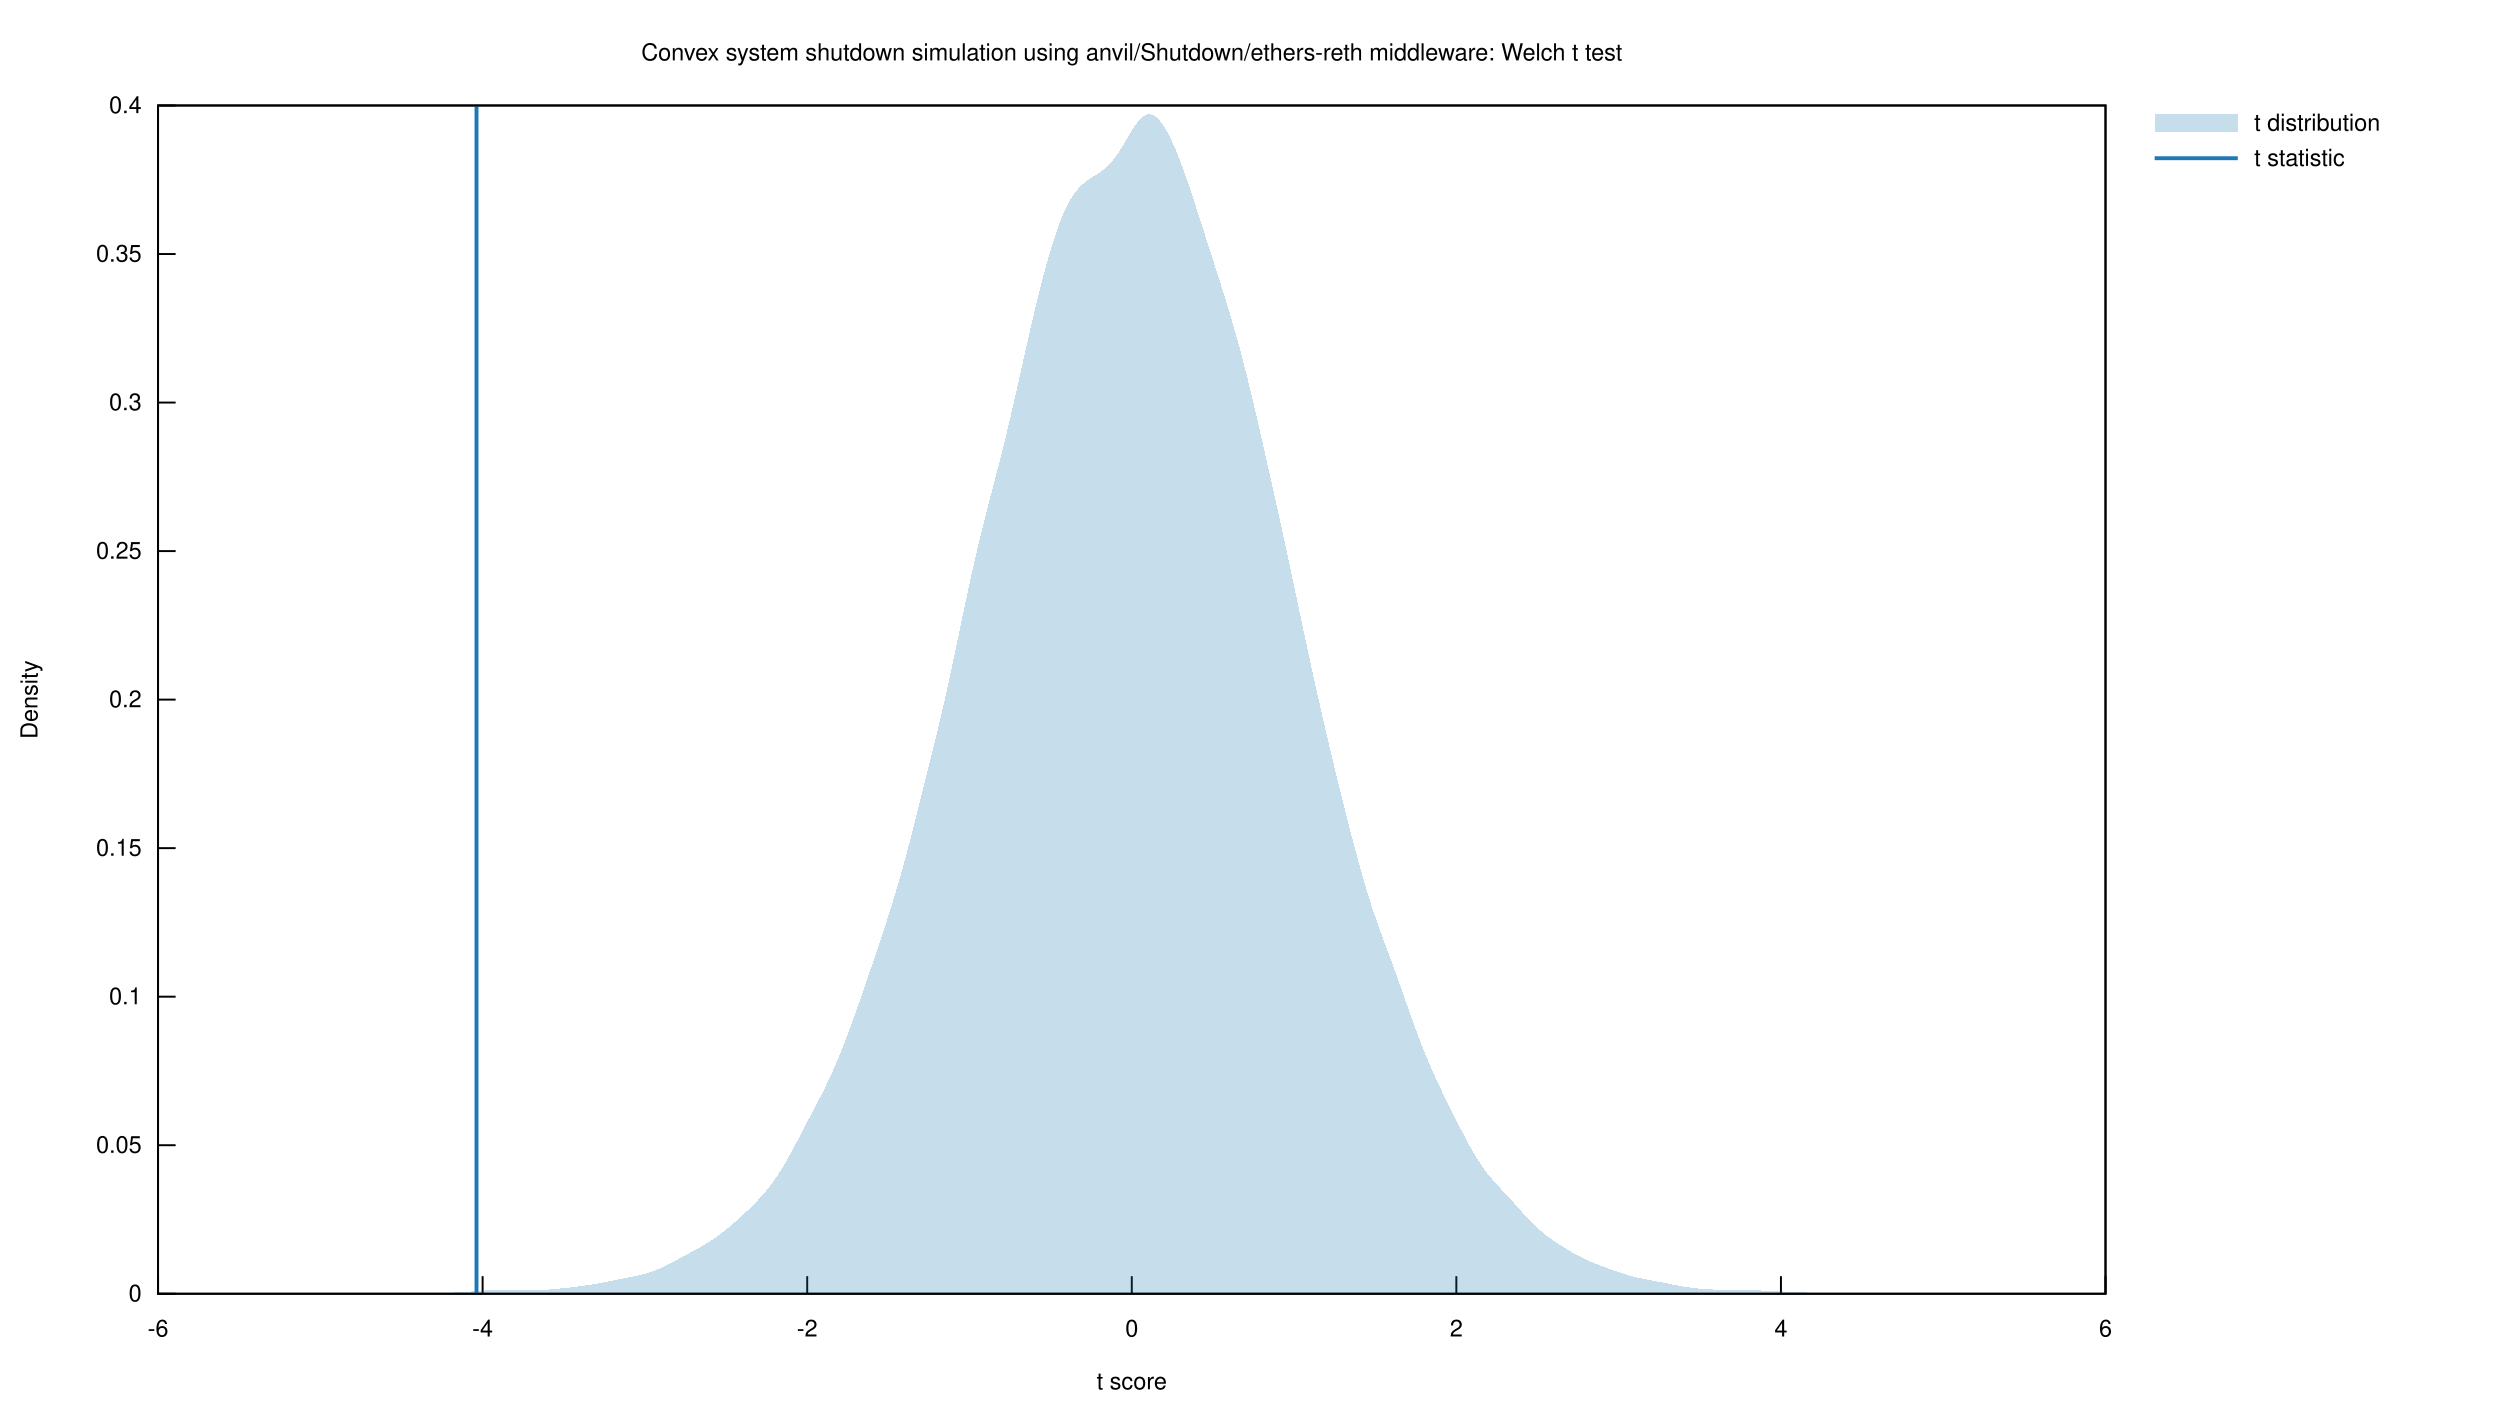
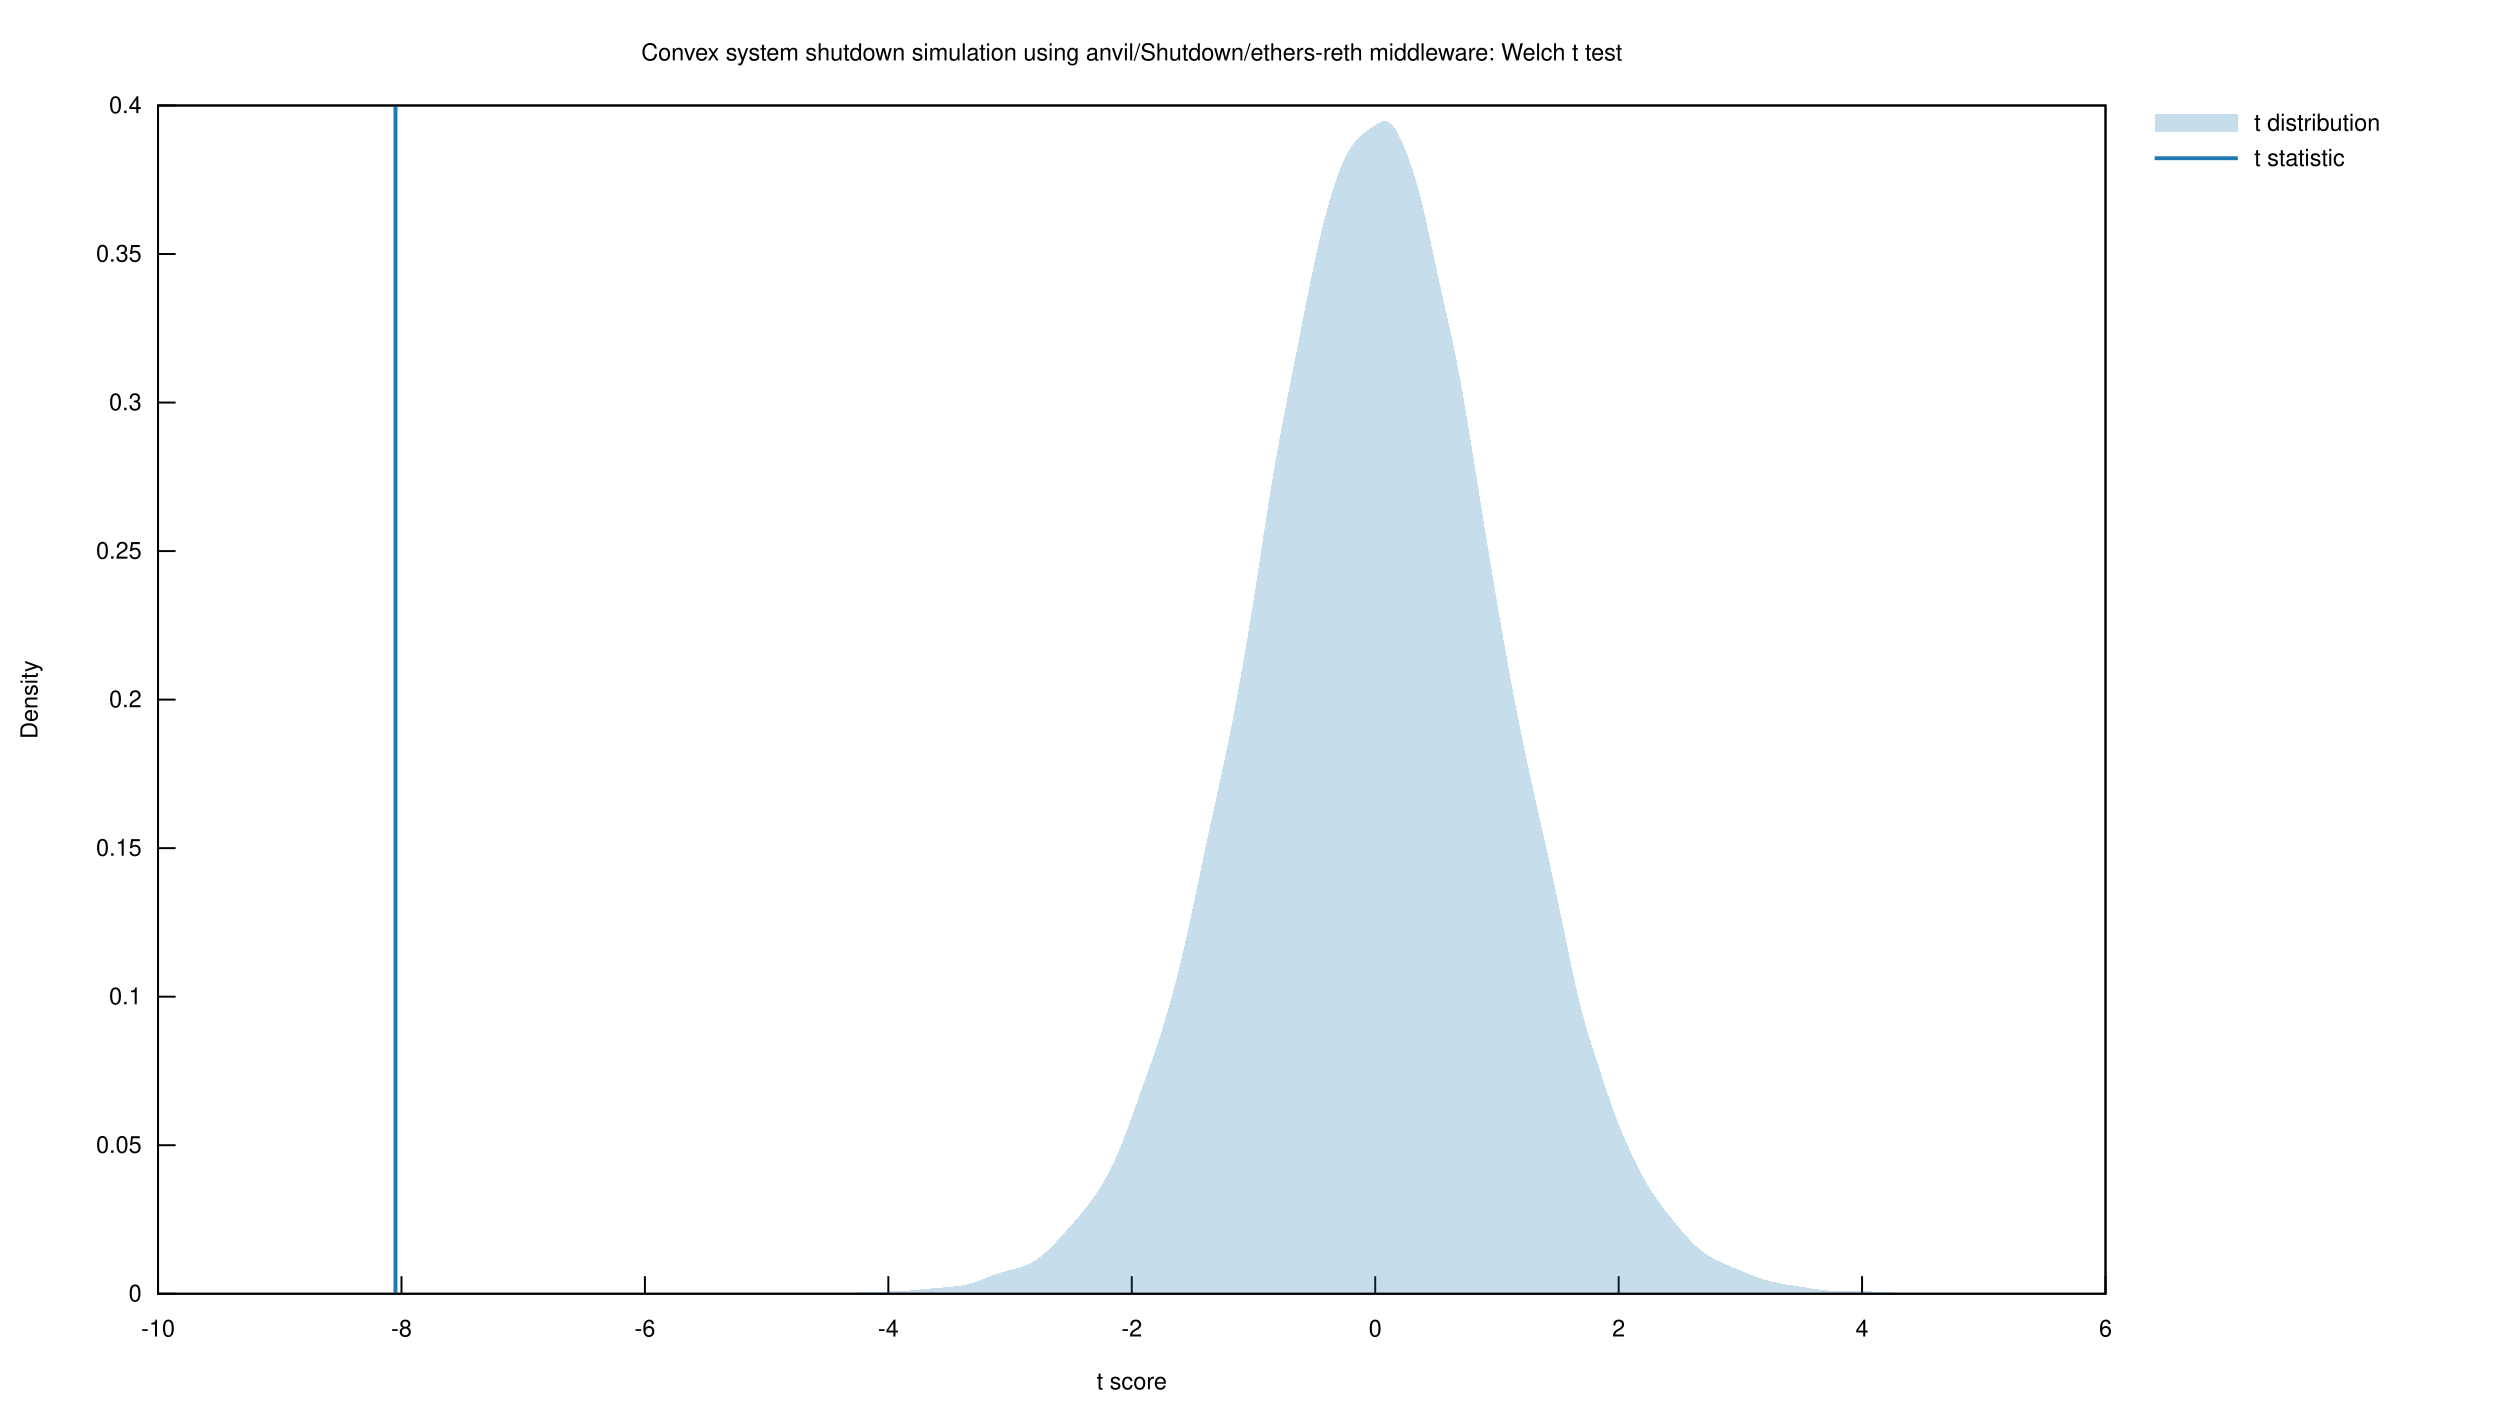
<svg xmlns="http://www.w3.org/2000/svg" xmlns:xlink="http://www.w3.org/1999/xlink" viewBox="0 0 1280 720">
  <g id="gnuplot_canvas">
    <rect x="0" y="0" width="1280" height="720" fill="none" />
    <defs>
      <circle id="gpDot" r="0.5" stroke-width="0.5" stroke="currentColor" />
      <path id="gpPt0" stroke-width="0.222" stroke="currentColor" d="M-1,0 h2 M0,-1 v2" />
      <path id="gpPt1" stroke-width="0.222" stroke="currentColor" d="M-1,-1 L1,1 M1,-1 L-1,1" />
      <path id="gpPt2" stroke-width="0.222" stroke="currentColor" d="M-1,0 L1,0 M0,-1 L0,1 M-1,-1 L1,1 M-1,1 L1,-1" />
      <rect id="gpPt3" stroke-width="0.222" stroke="currentColor" x="-1" y="-1" width="2" height="2" />
      <rect id="gpPt4" stroke-width="0.222" stroke="currentColor" fill="currentColor" x="-1" y="-1" width="2" height="2" />
      <circle id="gpPt5" stroke-width="0.222" stroke="currentColor" cx="0" cy="0" r="1" />
      <use xlink:href="#gpPt5" id="gpPt6" fill="currentColor" stroke="none" />
      <path id="gpPt7" stroke-width="0.222" stroke="currentColor" d="M0,-1.33 L-1.33,0.67 L1.33,0.67 z" />
      <use xlink:href="#gpPt7" id="gpPt8" fill="currentColor" stroke="none" />
      <use xlink:href="#gpPt7" id="gpPt9" stroke="currentColor" transform="rotate(180)" />
      <use xlink:href="#gpPt9" id="gpPt10" fill="currentColor" stroke="none" />
      <use xlink:href="#gpPt3" id="gpPt11" stroke="currentColor" transform="rotate(45)" />
      <use xlink:href="#gpPt11" id="gpPt12" fill="currentColor" stroke="none" />
      <path id="gpPt13" stroke-width="0.222" stroke="currentColor" d="M0,1.330 L1.265,0.411 L0.782,-1.067 L-0.782,-1.076 L-1.265,0.411 z" />
      <use xlink:href="#gpPt13" id="gpPt14" fill="currentColor" stroke="none" />
      <filter id="textbox" filterUnits="objectBoundingBox" x="0" y="0" height="1" width="1">
        <feFlood flood-color="white" flood-opacity="1" result="bgnd" />
        <feComposite in="SourceGraphic" in2="bgnd" operator="atop" />
      </filter>
      <filter id="greybox" filterUnits="objectBoundingBox" x="0" y="0" height="1" width="1">
        <feFlood flood-color="lightgrey" flood-opacity="1" result="grey" />
        <feComposite in="SourceGraphic" in2="grey" operator="atop" />
      </filter>
    </defs>
    <g fill="none" color="white" stroke="currentColor" stroke-width="1.00" stroke-linecap="butt" stroke-linejoin="miter">
</g>
    <g fill="none" color="black" stroke="currentColor" stroke-width="1.00" stroke-linecap="butt" stroke-linejoin="miter">
      <path stroke="black" d="M80.92,662.40 L89.92,662.40  " />
      <g transform="translate(72.53,666.30)" stroke="none" fill="black" font-family="Helvetica" font-size="12.00" text-anchor="end">
        <text>
          <tspan font-family="Helvetica"> 0</tspan>
        </text>
      </g>
    </g>
    <g fill="none" color="black" stroke="currentColor" stroke-width="1.00" stroke-linecap="butt" stroke-linejoin="miter">
      <path stroke="black" d="M80.92,586.35 L89.92,586.35  " />
      <g transform="translate(72.53,590.25)" stroke="none" fill="black" font-family="Helvetica" font-size="12.00" text-anchor="end">
        <text>
          <tspan font-family="Helvetica"> 0.05</tspan>
        </text>
      </g>
    </g>
    <g fill="none" color="black" stroke="currentColor" stroke-width="1.00" stroke-linecap="butt" stroke-linejoin="miter">
      <path stroke="black" d="M80.92,510.30 L89.92,510.30  " />
      <g transform="translate(72.53,514.20)" stroke="none" fill="black" font-family="Helvetica" font-size="12.00" text-anchor="end">
        <text>
          <tspan font-family="Helvetica"> 0.1</tspan>
        </text>
      </g>
    </g>
    <g fill="none" color="black" stroke="currentColor" stroke-width="1.00" stroke-linecap="butt" stroke-linejoin="miter">
      <path stroke="black" d="M80.92,434.25 L89.92,434.25  " />
      <g transform="translate(72.53,438.15)" stroke="none" fill="black" font-family="Helvetica" font-size="12.00" text-anchor="end">
        <text>
          <tspan font-family="Helvetica"> 0.15</tspan>
        </text>
      </g>
    </g>
    <g fill="none" color="black" stroke="currentColor" stroke-width="1.00" stroke-linecap="butt" stroke-linejoin="miter">
      <path stroke="black" d="M80.92,358.20 L89.92,358.20  " />
      <g transform="translate(72.53,362.10)" stroke="none" fill="black" font-family="Helvetica" font-size="12.00" text-anchor="end">
        <text>
          <tspan font-family="Helvetica"> 0.2</tspan>
        </text>
      </g>
    </g>
    <g fill="none" color="black" stroke="currentColor" stroke-width="1.00" stroke-linecap="butt" stroke-linejoin="miter">
      <path stroke="black" d="M80.92,282.16 L89.92,282.16  " />
      <g transform="translate(72.53,286.06)" stroke="none" fill="black" font-family="Helvetica" font-size="12.00" text-anchor="end">
        <text>
          <tspan font-family="Helvetica"> 0.25</tspan>
        </text>
      </g>
    </g>
    <g fill="none" color="black" stroke="currentColor" stroke-width="1.00" stroke-linecap="butt" stroke-linejoin="miter">
      <path stroke="black" d="M80.92,206.11 L89.92,206.11  " />
      <g transform="translate(72.53,210.01)" stroke="none" fill="black" font-family="Helvetica" font-size="12.00" text-anchor="end">
        <text>
          <tspan font-family="Helvetica"> 0.3</tspan>
        </text>
      </g>
    </g>
    <g fill="none" color="black" stroke="currentColor" stroke-width="1.00" stroke-linecap="butt" stroke-linejoin="miter">
      <path stroke="black" d="M80.92,130.06 L89.92,130.06  " />
      <g transform="translate(72.53,133.96)" stroke="none" fill="black" font-family="Helvetica" font-size="12.00" text-anchor="end">
        <text>
          <tspan font-family="Helvetica"> 0.35</tspan>
        </text>
      </g>
    </g>
    <g fill="none" color="black" stroke="currentColor" stroke-width="1.00" stroke-linecap="butt" stroke-linejoin="miter">
      <path stroke="black" d="M80.92,54.01 L89.92,54.01  " />
      <g transform="translate(72.53,57.91)" stroke="none" fill="black" font-family="Helvetica" font-size="12.00" text-anchor="end">
        <text>
          <tspan font-family="Helvetica"> 0.4</tspan>
        </text>
      </g>
    </g>
    <g fill="none" color="black" stroke="currentColor" stroke-width="1.00" stroke-linecap="butt" stroke-linejoin="miter">
      <path stroke="black" d="M80.92,662.40 L80.92,653.40  " />
      <g transform="translate(80.92,684.30)" stroke="none" fill="black" font-family="Helvetica" font-size="12.00" text-anchor="middle">
        <text>
+           <tspan font-family="Helvetica">-10</tspan>
+         </text>
+       </g>
+     </g>
+     <g fill="none" color="black" stroke="currentColor" stroke-width="1.00" stroke-linecap="butt" stroke-linejoin="miter">
+       <path stroke="black" d="M205.56,662.40 L205.56,653.40  " />
+       <g transform="translate(205.56,684.30)" stroke="none" fill="black" font-family="Helvetica" font-size="12.00" text-anchor="middle">
+         <text>
+           <tspan font-family="Helvetica">-8</tspan>
+         </text>
+       </g>
+     </g>
+     <g fill="none" color="black" stroke="currentColor" stroke-width="1.00" stroke-linecap="butt" stroke-linejoin="miter">
+       <path stroke="black" d="M330.20,662.40 L330.20,653.40  " />
+       <g transform="translate(330.20,684.30)" stroke="none" fill="black" font-family="Helvetica" font-size="12.00" text-anchor="middle">
+         <text>
          <tspan font-family="Helvetica">-6</tspan>
        </text>
      </g>
    </g>
    <g fill="none" color="black" stroke="currentColor" stroke-width="1.00" stroke-linecap="butt" stroke-linejoin="miter">
-       <path stroke="black" d="M247.10,662.40 L247.10,653.40  " />
-       <g transform="translate(247.10,684.30)" stroke="none" fill="black" font-family="Helvetica" font-size="12.00" text-anchor="middle">
+       <path stroke="black" d="M454.83,662.40 L454.83,653.40  " />
+       <g transform="translate(454.83,684.30)" stroke="none" fill="black" font-family="Helvetica" font-size="12.00" text-anchor="middle">
        <text>
          <tspan font-family="Helvetica">-4</tspan>
-         </text>
-       </g>
-     </g>
-     <g fill="none" color="black" stroke="currentColor" stroke-width="1.00" stroke-linecap="butt" stroke-linejoin="miter">
-       <path stroke="black" d="M413.29,662.40 L413.29,653.40  " />
-       <g transform="translate(413.29,684.30)" stroke="none" fill="black" font-family="Helvetica" font-size="12.00" text-anchor="middle">
-         <text>
-           <tspan font-family="Helvetica">-2</tspan>
        </text>
      </g>
    </g>
    <g fill="none" color="black" stroke="currentColor" stroke-width="1.00" stroke-linecap="butt" stroke-linejoin="miter">
      <path stroke="black" d="M579.47,662.40 L579.47,653.40  " />
      <g transform="translate(579.47,684.30)" stroke="none" fill="black" font-family="Helvetica" font-size="12.00" text-anchor="middle">
        <text>
+           <tspan font-family="Helvetica">-2</tspan>
+         </text>
+       </g>
+     </g>
+     <g fill="none" color="black" stroke="currentColor" stroke-width="1.00" stroke-linecap="butt" stroke-linejoin="miter">
+       <path stroke="black" d="M704.11,662.40 L704.11,653.40  " />
+       <g transform="translate(704.11,684.30)" stroke="none" fill="black" font-family="Helvetica" font-size="12.00" text-anchor="middle">
+         <text>
          <tspan font-family="Helvetica"> 0</tspan>
        </text>
      </g>
    </g>
    <g fill="none" color="black" stroke="currentColor" stroke-width="1.00" stroke-linecap="butt" stroke-linejoin="miter">
-       <path stroke="black" d="M745.65,662.40 L745.65,653.40  " />
-       <g transform="translate(745.65,684.30)" stroke="none" fill="black" font-family="Helvetica" font-size="12.00" text-anchor="middle">
+       <path stroke="black" d="M828.75,662.40 L828.75,653.40  " />
+       <g transform="translate(828.75,684.30)" stroke="none" fill="black" font-family="Helvetica" font-size="12.00" text-anchor="middle">
        <text>
          <tspan font-family="Helvetica"> 2</tspan>
        </text>
      </g>
    </g>
    <g fill="none" color="black" stroke="currentColor" stroke-width="1.00" stroke-linecap="butt" stroke-linejoin="miter">
-       <path stroke="black" d="M911.84,662.40 L911.84,653.40  " />
-       <g transform="translate(911.84,684.30)" stroke="none" fill="black" font-family="Helvetica" font-size="12.00" text-anchor="middle">
+       <path stroke="black" d="M953.38,662.40 L953.38,653.40  " />
+       <g transform="translate(953.38,684.30)" stroke="none" fill="black" font-family="Helvetica" font-size="12.00" text-anchor="middle">
        <text>
          <tspan font-family="Helvetica"> 4</tspan>
        </text>
      </g>
    </g>
    <g fill="none" color="black" stroke="currentColor" stroke-width="1.00" stroke-linecap="butt" stroke-linejoin="miter">
      <path stroke="black" d="M1078.02,662.40 L1078.02,653.40  " />
      <g transform="translate(1078.02,684.30)" stroke="none" fill="black" font-family="Helvetica" font-size="12.00" text-anchor="middle">
        <text>
          <tspan font-family="Helvetica"> 6</tspan>
        </text>
      </g>
    </g>
    <g fill="none" color="black" stroke="currentColor" stroke-width="1.00" stroke-linecap="butt" stroke-linejoin="miter">
</g>
    <g fill="none" color="black" stroke="currentColor" stroke-width="1.00" stroke-linecap="butt" stroke-linejoin="miter">
      <path stroke="black" d="M80.92,54.01 L80.92,662.40 L1078.02,662.40 L1078.02,54.01 L80.92,54.01 Z  " />
    </g>
    <g fill="none" color="black" stroke="currentColor" stroke-width="1.00" stroke-linecap="butt" stroke-linejoin="miter">
      <g transform="translate(19.18,358.21) rotate(270)" stroke="none" fill="black" font-family="Helvetica" font-size="12.00" text-anchor="middle">
        <text>
          <tspan font-family="Helvetica">Density</tspan>
        </text>
      </g>
    </g>
    <g fill="none" color="black" stroke="currentColor" stroke-width="1.00" stroke-linecap="butt" stroke-linejoin="miter">
      <g transform="translate(579.47,711.30)" stroke="none" fill="black" font-family="Helvetica" font-size="12.00" text-anchor="middle">
        <text>
          <tspan font-family="Helvetica">t score</tspan>
        </text>
      </g>
    </g>
    <g fill="none" color="black" stroke="currentColor" stroke-width="1.00" stroke-linecap="butt" stroke-linejoin="miter">
</g>
    <g id="gnuplot_plot_1">
      <g fill="none" color="black" stroke="currentColor" stroke-width="1.00" stroke-linecap="butt" stroke-linejoin="miter">
        <g transform="translate(1154.14,66.91)" stroke="none" fill="black" font-family="Helvetica" font-size="12.00" text-anchor="start">
          <text>
            <tspan font-family="Helvetica">t distribution</tspan>
          </text>
        </g>
      </g>
      <g fill="none" color="black" stroke="currentColor" stroke-width="1.00" stroke-linecap="butt" stroke-linejoin="miter">
        <g stroke="none" shape-rendering="crispEdges">
          <polygon fill="rgb( 31, 120, 180)" fill-opacity="0.25" points="1103.19,67.51 1145.75,67.51 1145.75,58.51 1103.19,58.51 " />
-           <polygon fill="rgb( 31, 120, 180)" fill-opacity="0.25" points="93.92,662.40 95.80,662.40 97.67,662.40 99.55,662.39 101.43,662.39 103.30,662.38 105.18,662.38 107.06,662.37 108.93,662.35 110.81,662.34 112.69,662.32 114.56,662.31 116.44,662.29 118.32,662.28 120.20,662.27 122.07,662.26 123.95,662.26 125.83,662.26 127.70,662.27 129.58,662.28 131.46,662.29 133.33,662.30 135.21,662.31 137.09,662.32 138.96,662.34 140.84,662.35 142.72,662.36 144.59,662.37 146.47,662.38 148.35,662.38 150.23,662.39 152.10,662.39 153.98,662.40 155.86,662.40 157.73,662.40 159.61,662.40 161.49,662.40 163.36,662.39 165.24,662.39 167.12,662.39 168.99,662.38 170.87,662.37 172.75,662.35 174.62,662.33 176.50,662.30 178.38,662.28 180.26,662.24 182.13,662.21 184.01,662.17 185.89,662.14 187.76,662.11 189.64,662.08 191.52,662.05 193.39,662.03 195.27,662.01 197.15,661.99 199.02,661.97 200.90,661.96 202.78,661.94 204.65,661.93 206.53,661.93 208.41,661.93 210.29,661.93 212.16,661.94 214.04,661.95 215.92,661.95 217.79,661.96 219.67,661.96 221.55,661.96 223.42,661.95 225.30,661.94 227.18,661.91 229.05,661.87 230.93,661.82 232.81,661.75 234.68,661.66 236.56,661.55 238.44,661.42 240.31,661.29 242.19,661.15 244.07,661.01 245.95,660.87 247.82,660.75 249.70,660.65 251.58,660.57 253.45,660.50 255.33,660.46 257.21,660.43 259.08,660.42 260.96,660.43 262.84,660.45 264.71,660.48 266.59,660.51 268.47,660.53 270.34,660.55 272.22,660.55 274.10,660.53 275.98,660.48 277.85,660.41 279.73,660.31 281.61,660.18 283.48,660.03 285.36,659.86 287.24,659.68 289.11,659.48 290.99,659.27 292.87,659.05 294.74,658.81 296.62,658.57 298.50,658.31 300.37,658.04 302.25,657.76 304.13,657.46 306.01,657.14 307.88,656.80 309.76,656.43 311.64,656.06 313.51,655.67 315.39,655.28 317.27,654.90 319.14,654.53 321.02,654.16 322.90,653.79 324.77,653.42 326.65,653.01 328.53,652.57 330.40,652.07 332.28,651.50 334.16,650.86 336.03,650.15 337.91,649.37 339.79,648.52 341.67,647.61 343.54,646.66 345.42,645.66 347.30,644.65 349.17,643.62 351.05,642.59 352.93,641.57 354.80,640.56 356.68,639.54 358.56,638.50 360.43,637.43 362.31,636.31 364.19,635.12 366.06,633.85 367.94,632.50 369.82,631.07 371.70,629.57 373.57,628.01 375.45,626.41 377.33,624.76 379.20,623.07 381.08,621.35 382.96,619.57 384.83,617.75 386.71,615.85 388.59,613.88 390.46,611.80 392.34,609.60 394.22,607.26 396.09,604.74 397.97,602.04 399.85,599.13 401.73,596.03 403.60,592.75 405.48,589.32 407.36,585.80 409.23,582.21 411.11,578.61 412.99,575.02 414.86,571.45 416.74,567.89 418.62,564.30 420.49,560.65 422.37,556.89 424.25,552.99 426.12,548.90 428.00,544.61 429.88,540.12 431.76,535.43 433.63,530.57 435.51,525.54 437.39,520.37 439.26,515.09 441.14,509.71 443.02,504.25 444.89,498.74 446.77,493.20 448.65,487.63 450.52,482.02 452.40,476.37 454.28,470.63 456.15,464.75 458.03,458.68 459.91,452.37 461.78,445.80 463.66,438.96 465.54,431.88 467.42,424.61 469.29,417.22 471.17,409.75 473.05,402.25 474.92,394.74 476.80,387.19 478.68,379.56 480.55,371.78 482.43,363.79 484.31,355.54 486.18,347.03 488.06,338.28 489.94,329.35 491.81,320.35 493.69,311.37 495.57,302.54 497.45,293.95 499.32,285.65 501.20,277.67 503.08,269.99 504.95,262.57 506.83,255.32 508.71,248.14 510.58,240.93 512.46,233.61 514.34,226.08 516.21,218.32 518.09,210.32 519.97,202.11 521.84,193.76 523.72,185.35 525.60,176.98 527.48,168.74 529.35,160.70 531.23,152.92 533.11,145.46 534.98,138.35 536.86,131.63 538.74,125.35 540.61,119.56 542.49,114.30 544.37,109.62 546.24,105.54 548.12,102.07 550.00,99.18 551.87,96.80 553.75,94.86 555.63,93.26 557.50,91.90 559.38,90.67 561.26,89.48 563.14,88.23 565.01,86.83 566.89,85.20 568.77,83.26 570.64,80.97 572.52,78.34 574.40,75.41 576.27,72.27 578.15,69.07 580.03,65.99 581.90,63.23 583.78,60.99 585.66,59.41 587.53,58.60 589.41,58.61 591.29,59.44 593.17,61.04 595.04,63.34 596.92,66.26 598.80,69.74 600.67,73.70 602.55,78.10 604.43,82.88 606.30,87.99 608.18,93.37 610.06,98.96 611.93,104.69 613.81,110.50 615.69,116.34 617.56,122.18 619.44,128.02 621.32,133.86 623.20,139.71 625.07,145.62 626.95,151.61 628.83,157.72 630.70,164.01 632.58,170.52 634.46,177.29 636.33,184.35 638.21,191.70 640.09,199.34 641.96,207.22 643.84,215.28 645.72,223.48 647.59,231.76 649.47,240.08 651.35,248.44 653.23,256.85 655.10,265.33 656.98,273.91 658.86,282.59 660.73,291.37 662.61,300.22 664.49,309.11 666.36,317.97 668.24,326.78 670.12,335.49 671.99,344.08 673.87,352.55 675.75,360.88 677.62,369.08 679.50,377.15 681.38,385.11 683.25,392.94 685.13,400.67 687.01,408.27 688.89,415.77 690.76,423.13 692.64,430.36 694.52,437.41 696.39,444.25 698.27,450.82 700.15,457.10 702.02,463.06 703.90,468.71 705.78,474.10 707.65,479.29 709.53,484.38 711.41,489.44 713.28,494.54 715.16,499.73 717.04,505.00 718.92,510.33 720.79,515.68 722.67,520.97 724.55,526.16 726.42,531.20 728.30,536.06 730.18,540.72 732.05,545.19 733.93,549.47 735.81,553.59 737.68,557.57 739.56,561.45 741.44,565.26 743.31,569.01 745.19,572.74 747.07,576.43 748.95,580.07 750.82,583.64 752.70,587.09 754.58,590.39 756.45,593.49 758.33,596.38 760.21,599.04 762.08,601.48 763.96,603.75 765.84,605.87 767.71,607.91 769.59,609.91 771.47,611.91 773.34,613.94 775.22,616.00 777.10,618.09 778.97,620.19 780.85,622.27 782.73,624.29 784.61,626.22 786.48,628.05 788.36,629.76 790.24,631.34 792.11,632.82 793.99,634.20 795.87,635.50 797.74,636.75 799.62,637.96 801.50,639.14 803.37,640.28 805.25,641.38 807.13,642.43 809.00,643.43 810.88,644.36 812.76,645.23 814.64,646.05 816.51,646.82 818.39,647.55 820.27,648.27 822.14,648.97 824.02,649.66 825.90,650.34 827.77,651.01 829.65,651.66 831.53,652.27 833.40,652.85 835.28,653.37 837.16,653.85 839.03,654.29 840.91,654.68 842.79,655.05 844.67,655.40 846.54,655.74 848.42,656.09 850.30,656.45 852.17,656.82 854.05,657.20 855.93,657.59 857.80,657.96 859.68,658.32 861.56,658.66 863.43,658.96 865.31,659.24 867.19,659.47 869.06,659.67 870.94,659.84 872.82,659.99 874.70,660.11 876.57,660.21 878.45,660.29 880.33,660.35 882.20,660.40 884.08,660.43 885.96,660.45 887.83,660.47 889.71,660.48 891.59,660.50 893.46,660.52 895.34,660.55 897.22,660.59 899.09,660.64 900.97,660.70 902.85,660.77 904.72,660.85 906.60,660.94 908.48,661.03 910.36,661.13 912.23,661.22 914.11,661.32 915.99,661.41 917.86,661.50 919.74,661.58 921.62,661.65 923.49,661.71 925.37,661.76 927.25,661.80 929.12,661.83 931.00,661.86 932.88,661.89 934.75,661.92 936.63,661.95 938.51,661.97 940.39,662.00 942.26,662.03 944.14,662.05 946.02,662.07 947.89,662.09 949.77,662.10 951.65,662.11 953.52,662.11 955.40,662.11 957.28,662.11 959.15,662.11 961.03,662.11 962.91,662.11 964.78,662.11 966.66,662.12 968.54,662.14 970.42,662.15 972.29,662.17 974.17,662.19 976.05,662.21 977.92,662.23 979.80,662.25 981.68,662.27 983.55,662.28 985.43,662.30 987.31,662.31 989.18,662.32 991.06,662.33 992.94,662.33 994.81,662.34 996.69,662.34 998.57,662.34 1000.44,662.34 1002.32,662.34 1004.20,662.34 1006.08,662.35 1007.95,662.35 1009.83,662.36 1011.71,662.36 1013.58,662.37 1015.46,662.38 1017.34,662.38 1019.21,662.39 1021.09,662.39 1022.97,662.39 1024.84,662.40 1026.72,662.40 1028.60,662.40 1030.47,662.40 1030.47,662.40 1028.60,662.40 1026.72,662.40 1024.84,662.40 1022.97,662.40 1021.09,662.40 1019.21,662.40 1017.34,662.40 1015.46,662.40 1013.58,662.40 1011.71,662.40 1009.83,662.40 1007.95,662.40 1006.08,662.40 1004.20,662.40 1002.32,662.40 1000.44,662.40 998.57,662.40 996.69,662.40 994.81,662.40 992.94,662.40 991.06,662.40 989.18,662.40 987.31,662.40 985.43,662.40 983.55,662.40 981.68,662.40 979.80,662.40 977.92,662.40 976.05,662.40 974.17,662.40 972.29,662.40 970.42,662.40 968.54,662.40 966.66,662.40 964.78,662.40 962.91,662.40 961.03,662.40 959.15,662.40 957.28,662.40 955.40,662.40 953.52,662.40 951.65,662.40 949.77,662.40 947.89,662.40 946.02,662.40 944.14,662.40 942.26,662.40 940.39,662.40 938.51,662.40 936.63,662.40 934.75,662.40 932.88,662.40 931.00,662.40 929.12,662.40 927.25,662.40 925.37,662.40 923.49,662.40 921.62,662.40 919.74,662.40 917.86,662.40 915.99,662.40 914.11,662.40 912.23,662.40 910.36,662.40 908.48,662.40 906.60,662.40 904.72,662.40 902.85,662.40 900.97,662.40 899.09,662.40 897.22,662.40 895.34,662.40 893.46,662.40 891.59,662.40 889.71,662.40 887.83,662.40 885.96,662.40 884.08,662.40 882.20,662.40 880.33,662.40 878.45,662.40 876.57,662.40 874.70,662.40 872.82,662.40 870.94,662.40 869.06,662.40 867.19,662.40 865.31,662.40 863.43,662.40 861.56,662.40 859.68,662.40 857.80,662.40 855.93,662.40 854.05,662.40 852.17,662.40 850.30,662.40 848.42,662.40 846.54,662.40 844.67,662.40 842.79,662.40 840.91,662.40 839.03,662.40 837.16,662.40 835.28,662.40 833.40,662.40 831.53,662.40 829.65,662.40 827.77,662.40 825.90,662.40 824.02,662.40 822.14,662.40 820.27,662.40 818.39,662.40 816.51,662.40 814.64,662.40 812.76,662.40 810.88,662.40 809.00,662.40 807.13,662.40 805.25,662.40 803.37,662.40 801.50,662.40 799.62,662.40 797.74,662.40 795.87,662.40 793.99,662.40 792.11,662.40 790.24,662.40 788.36,662.40 786.48,662.40 784.61,662.40 782.73,662.40 780.85,662.40 778.97,662.40 777.10,662.40 775.22,662.40 773.34,662.40 771.47,662.40 769.59,662.40 767.71,662.40 765.84,662.40 763.96,662.40 762.08,662.40 760.21,662.40 758.33,662.40 756.45,662.40 754.58,662.40 752.70,662.40 750.82,662.40 748.95,662.40 747.07,662.40 745.19,662.40 743.31,662.40 741.44,662.40 739.56,662.40 737.68,662.40 735.81,662.40 733.93,662.40 732.05,662.40 730.18,662.40 728.30,662.40 726.42,662.40 724.55,662.40 722.67,662.40 720.79,662.40 718.92,662.40 717.04,662.40 715.16,662.40 713.28,662.40 711.41,662.40 709.53,662.40 707.65,662.40 705.78,662.40 703.90,662.40 702.02,662.40 700.15,662.40 698.27,662.40 696.39,662.40 694.52,662.40 692.64,662.40 690.76,662.40 688.89,662.40 687.01,662.40 685.13,662.40 683.25,662.40 681.38,662.40 679.50,662.40 677.62,662.40 675.75,662.40 673.87,662.40 671.99,662.40 670.12,662.40 668.24,662.40 666.36,662.40 664.49,662.40 662.61,662.40 660.73,662.40 658.86,662.40 656.98,662.40 655.10,662.40 653.23,662.40 651.35,662.40 649.47,662.40 647.59,662.40 645.72,662.40 643.84,662.40 641.96,662.40 640.09,662.40 638.21,662.40 636.33,662.40 634.46,662.40 632.58,662.40 630.70,662.40 628.83,662.40 626.95,662.40 625.07,662.40 623.20,662.40 621.32,662.40 619.44,662.40 617.56,662.40 615.69,662.40 613.81,662.40 611.93,662.40 610.06,662.40 608.18,662.40 606.30,662.40 604.43,662.40 602.55,662.40 600.67,662.40 598.80,662.40 596.92,662.40 595.04,662.40 593.17,662.40 591.29,662.40 589.41,662.40 587.53,662.40 585.66,662.40 583.78,662.40 581.90,662.40 580.03,662.40 578.15,662.40 576.27,662.40 574.40,662.40 572.52,662.40 570.64,662.40 568.77,662.40 566.89,662.40 565.01,662.40 563.14,662.40 561.26,662.40 559.38,662.40 557.50,662.40 555.63,662.40 553.75,662.40 551.87,662.40 550.00,662.40 548.12,662.40 546.24,662.40 544.37,662.40 542.49,662.40 540.61,662.40 538.74,662.40 536.86,662.40 534.98,662.40 533.11,662.40 531.23,662.40 529.35,662.40 527.48,662.40 525.60,662.40 523.72,662.40 521.84,662.40 519.97,662.40 518.09,662.40 516.21,662.40 514.34,662.40 512.46,662.40 510.58,662.40 508.71,662.40 506.83,662.40 504.95,662.40 503.08,662.40 501.20,662.40 499.32,662.40 497.45,662.40 495.57,662.40 493.69,662.40 491.81,662.40 489.94,662.40 488.06,662.40 486.18,662.40 484.31,662.40 482.43,662.40 480.55,662.40 478.68,662.40 476.80,662.40 474.92,662.40 473.05,662.40 471.17,662.40 469.29,662.40 467.42,662.40 465.54,662.40 463.66,662.40 461.78,662.40 459.91,662.40 458.03,662.40 456.15,662.40 454.28,662.40 452.40,662.40 450.52,662.40 448.65,662.40 446.77,662.40 444.89,662.40 443.02,662.40 441.14,662.40 439.26,662.40 437.39,662.40 435.51,662.40 433.63,662.40 431.76,662.40 429.88,662.40 428.00,662.40 426.12,662.40 424.25,662.40 422.37,662.40 420.49,662.40 418.62,662.40 416.74,662.40 414.86,662.40 412.99,662.40 411.11,662.40 409.23,662.40 407.36,662.40 405.48,662.40 403.60,662.40 401.73,662.40 399.85,662.40 397.97,662.40 396.09,662.40 394.22,662.40 392.34,662.40 390.46,662.40 388.59,662.40 386.71,662.40 384.83,662.40 382.96,662.40 381.08,662.40 379.20,662.40 377.33,662.40 375.45,662.40 373.57,662.40 371.70,662.40 369.82,662.40 367.94,662.40 366.06,662.40 364.19,662.40 362.31,662.40 360.43,662.40 358.56,662.40 356.68,662.40 354.80,662.40 352.93,662.40 351.05,662.40 349.17,662.40 347.30,662.40 345.42,662.40 343.54,662.40 341.67,662.40 339.79,662.40 337.91,662.40 336.03,662.40 334.16,662.40 332.28,662.40 330.40,662.40 328.53,662.40 326.65,662.40 324.77,662.40 322.90,662.40 321.02,662.40 319.14,662.40 317.27,662.40 315.39,662.40 313.51,662.40 311.64,662.40 309.76,662.40 307.88,662.40 306.01,662.40 304.13,662.40 302.25,662.40 300.37,662.40 298.50,662.40 296.62,662.40 294.74,662.40 292.87,662.40 290.99,662.40 289.11,662.40 287.24,662.40 285.36,662.40 283.48,662.40 281.61,662.40 279.73,662.40 277.85,662.40 275.98,662.40 274.10,662.40 272.22,662.40 270.34,662.40 268.47,662.40 266.59,662.40 264.71,662.40 262.84,662.40 260.96,662.40 259.08,662.40 257.21,662.40 255.33,662.40 253.45,662.40 251.58,662.40 249.70,662.40 247.82,662.40 245.95,662.40 244.07,662.40 242.19,662.40 240.31,662.40 238.44,662.40 236.56,662.40 234.68,662.40 232.81,662.40 230.93,662.40 229.05,662.40 227.18,662.40 225.30,662.40 223.42,662.40 221.55,662.40 219.67,662.40 217.79,662.40 215.92,662.40 214.04,662.40 212.16,662.40 210.29,662.40 208.41,662.40 206.53,662.40 204.65,662.40 202.78,662.40 200.90,662.40 199.02,662.40 197.15,662.40 195.27,662.40 193.39,662.40 191.52,662.40 189.64,662.40 187.76,662.40 185.89,662.40 184.01,662.40 182.13,662.40 180.26,662.40 178.38,662.40 176.50,662.40 174.62,662.40 172.75,662.40 170.87,662.40 168.99,662.40 167.12,662.40 165.24,662.40 163.36,662.40 161.49,662.40 159.61,662.40 157.73,662.40 155.86,662.40 153.98,662.40 152.10,662.40 150.23,662.40 148.35,662.40 146.47,662.40 144.59,662.40 142.72,662.40 140.84,662.40 138.96,662.40 137.09,662.40 135.21,662.40 133.33,662.40 131.46,662.40 129.58,662.40 127.70,662.40 125.83,662.40 123.95,662.40 122.07,662.40 120.20,662.40 118.32,662.40 116.44,662.40 114.56,662.40 112.69,662.40 110.81,662.40 108.93,662.40 107.06,662.40 105.18,662.40 103.30,662.40 101.43,662.40 99.55,662.40 97.67,662.40 95.80,662.40 93.92,662.40 " />
+           <polygon fill="rgb( 31, 120, 180)" fill-opacity="0.25" points="322.13,662.40 323.61,662.40 325.09,662.40 326.57,662.40 328.05,662.39 329.53,662.39 331.01,662.39 332.49,662.38 333.97,662.38 335.45,662.37 336.93,662.36 338.41,662.36 339.89,662.35 341.37,662.35 342.85,662.35 344.33,662.35 345.81,662.35 347.29,662.36 348.77,662.36 350.25,662.37 351.73,662.38 353.21,662.38 354.69,662.38 356.17,662.38 357.65,662.38 359.13,662.38 360.61,662.37 362.09,662.36 363.57,662.35 365.05,662.34 366.53,662.32 368.01,662.31 369.49,662.30 370.97,662.29 372.45,662.29 373.93,662.29 375.41,662.29 376.89,662.30 378.37,662.31 379.85,662.31 381.33,662.32 382.81,662.32 384.29,662.32 385.77,662.32 387.25,662.32 388.73,662.31 390.21,662.31 391.69,662.31 393.17,662.31 394.65,662.31 396.13,662.31 397.61,662.32 399.09,662.33 400.57,662.34 402.05,662.35 403.53,662.35 405.01,662.36 406.49,662.36 407.97,662.36 409.45,662.36 410.93,662.35 412.41,662.34 413.89,662.32 415.37,662.29 416.85,662.27 418.33,662.24 419.81,662.20 421.29,662.17 422.77,662.13 424.25,662.09 425.73,662.06 427.21,662.03 428.69,661.99 430.17,661.96 431.65,661.93 433.13,661.89 434.61,661.86 436.09,661.82 437.57,661.77 439.05,661.71 440.53,661.65 442.01,661.58 443.49,661.52 444.97,661.45 446.45,661.39 447.93,661.35 449.41,661.31 450.89,661.29 452.37,661.27 453.85,661.25 455.33,661.24 456.81,661.21 458.29,661.18 459.77,661.13 461.25,661.06 462.73,660.97 464.21,660.87 465.69,660.75 467.17,660.62 468.65,660.48 470.13,660.33 471.61,660.19 473.09,660.04 474.57,659.91 476.05,659.77 477.53,659.65 479.01,659.52 480.49,659.40 481.97,659.28 483.45,659.15 484.93,659.01 486.41,658.86 487.89,658.70 489.37,658.52 490.85,658.32 492.33,658.10 493.81,657.83 495.29,657.53 496.77,657.17 498.25,656.75 499.73,656.28 501.21,655.76 502.69,655.20 504.17,654.62 505.65,654.03 507.13,653.44 508.61,652.88 510.09,652.35 511.57,651.86 513.05,651.40 514.53,650.97 516.01,650.58 517.49,650.19 518.97,649.81 520.46,649.42 521.94,648.99 523.42,648.51 524.90,647.95 526.38,647.32 527.86,646.58 529.34,645.74 530.82,644.78 532.30,643.72 533.78,642.55 535.26,641.28 536.74,639.91 538.22,638.46 539.70,636.94 541.18,635.36 542.66,633.74 544.14,632.10 545.62,630.45 547.10,628.80 548.58,627.14 550.06,625.46 551.54,623.76 553.02,622.01 554.50,620.21 555.98,618.35 557.46,616.42 558.94,614.41 560.42,612.33 561.90,610.14 563.38,607.84 564.86,605.41 566.34,602.82 567.82,600.06 569.30,597.10 570.78,593.94 572.26,590.57 573.74,587.01 575.22,583.27 576.70,579.37 578.18,575.36 579.66,571.27 581.14,567.14 582.62,563.01 584.10,558.88 585.58,554.76 587.06,550.63 588.54,546.48 590.02,542.26 591.50,537.94 592.98,533.49 594.46,528.89 595.94,524.13 597.42,519.18 598.90,514.05 600.38,508.71 601.86,503.15 603.34,497.37 604.82,491.33 606.30,485.04 607.78,478.49 609.26,471.72 610.74,464.77 612.22,457.70 613.70,450.58 615.18,443.48 616.66,436.46 618.14,429.55 619.62,422.74 621.10,416.01 622.58,409.31 624.06,402.58 625.54,395.77 627.02,388.81 628.50,381.68 629.98,374.35 631.46,366.80 632.94,359.04 634.42,351.05 635.90,342.83 637.38,334.35 638.86,325.60 640.34,316.58 641.82,307.29 643.30,297.79 644.78,288.14 646.26,278.43 647.74,268.79 649.22,259.32 650.70,250.11 652.18,241.25 653.66,232.74 655.14,224.59 656.62,216.73 658.10,209.09 659.58,201.58 661.06,194.12 662.54,186.64 664.02,179.11 665.50,171.55 666.98,163.97 668.46,156.44 669.94,149.02 671.42,141.78 672.90,134.77 674.38,128.04 675.86,121.61 677.34,115.51 678.82,109.74 680.30,104.32 681.78,99.27 683.26,94.59 684.74,90.29 686.22,86.39 687.70,82.89 689.18,79.78 690.66,77.06 692.14,74.72 693.62,72.72 695.10,71.03 696.58,69.60 698.06,68.36 699.54,67.25 701.02,66.18 702.50,65.13 703.98,64.11 705.46,63.18 706.94,62.44 708.42,62.04 709.90,62.11 711.38,62.77 712.86,64.07 714.34,65.99 715.82,68.48 717.30,71.45 718.78,74.80 720.26,78.48 721.74,82.47 723.22,86.80 724.70,91.52 726.18,96.70 727.66,102.37 729.14,108.51 730.62,115.05 732.10,121.87 733.58,128.82 735.06,135.76 736.54,142.60 738.02,149.28 739.50,155.84 740.98,162.37 742.46,168.98 743.94,175.82 745.42,182.98 746.90,190.55 748.38,198.55 749.86,206.94 751.34,215.67 752.82,224.65 754.30,233.79 755.78,243.01 757.26,252.25 758.74,261.46 760.22,270.62 761.70,279.69 763.18,288.66 764.66,297.54 766.14,306.31 767.62,314.97 769.10,323.51 770.58,331.93 772.06,340.20 773.54,348.30 775.02,356.22 776.50,363.92 777.98,371.40 779.46,378.66 780.94,385.70 782.42,392.58 783.90,399.31 785.38,405.96 786.86,412.56 788.34,419.14 789.82,425.73 791.30,432.34 792.78,439.00 794.26,445.72 795.75,452.52 797.23,459.43 798.71,466.45 800.19,473.58 801.67,480.76 803.15,487.93 804.63,494.99 806.11,501.83 807.59,508.35 809.07,514.49 810.55,520.22 812.03,525.56 813.51,530.57 814.99,535.35 816.47,539.97 817.95,544.51 819.43,549.02 820.91,553.50 822.39,557.95 823.87,562.31 825.35,566.54 826.83,570.61 828.31,574.50 829.79,578.21 831.27,581.75 832.75,585.15 834.23,588.43 835.71,591.61 837.19,594.69 838.67,597.66 840.15,600.51 841.63,603.24 843.11,605.84 844.59,608.30 846.07,610.63 847.55,612.85 849.03,614.97 850.51,617.01 851.99,618.98 853.47,620.91 854.95,622.79 856.43,624.64 857.91,626.46 859.39,628.25 860.87,630.00 862.35,631.70 863.83,633.35 865.31,634.94 866.79,636.45 868.27,637.86 869.75,639.18 871.23,640.39 872.71,641.50 874.19,642.51 875.67,643.43 877.15,644.27 878.63,645.04 880.11,645.76 881.59,646.43 883.07,647.07 884.55,647.70 886.03,648.32 887.51,648.94 888.99,649.57 890.47,650.20 891.95,650.83 893.43,651.45 894.91,652.07 896.39,652.67 897.87,653.24 899.35,653.79 900.83,654.32 902.31,654.81 903.79,655.27 905.27,655.69 906.75,656.08 908.23,656.44 909.71,656.76 911.19,657.06 912.67,657.33 914.15,657.58 915.63,657.82 917.11,658.05 918.59,658.27 920.07,658.50 921.55,658.73 923.03,658.96 924.51,659.19 925.99,659.43 927.47,659.66 928.95,659.89 930.43,660.11 931.91,660.31 933.39,660.50 934.87,660.65 936.35,660.78 937.83,660.89 939.31,660.97 940.79,661.02 942.27,661.06 943.75,661.09 945.23,661.10 946.71,661.11 948.19,661.11 949.67,661.11 951.15,661.11 952.63,661.12 954.11,661.14 955.59,661.17 957.07,661.21 958.55,661.25 960.03,661.31 961.51,661.37 962.99,661.43 964.47,661.50 965.95,661.58 967.43,661.65 968.91,661.72 970.39,661.79 971.87,661.85 973.35,661.91 974.83,661.96 976.31,661.99 977.79,662.02 979.27,662.05 980.75,662.06 982.23,662.07 983.71,662.08 985.19,662.08 986.67,662.08 988.15,662.07 989.63,662.07 991.11,662.07 992.59,662.07 994.07,662.07 995.55,662.08 997.03,662.08 998.51,662.09 999.99,662.10 1001.47,662.12 1002.95,662.13 1004.43,662.15 1005.91,662.16 1007.39,662.18 1008.87,662.20 1010.35,662.21 1011.83,662.23 1013.31,662.25 1014.79,662.26 1016.27,662.28 1017.75,662.29 1019.23,662.31 1020.71,662.32 1022.19,662.33 1023.67,662.35 1025.15,662.35 1026.63,662.36 1028.11,662.37 1029.59,662.37 1031.07,662.37 1032.55,662.36 1034.03,662.36 1035.51,662.35 1036.99,662.35 1038.47,662.35 1039.95,662.34 1041.43,662.35 1042.91,662.35 1044.39,662.36 1045.87,662.36 1047.35,662.37 1048.83,662.38 1050.31,662.38 1051.79,662.39 1053.27,662.39 1054.75,662.39 1056.23,662.40 1057.71,662.40 1059.19,662.40 1060.67,662.40 1060.67,662.40 1059.19,662.40 1057.71,662.40 1056.23,662.40 1054.75,662.40 1053.27,662.40 1051.79,662.40 1050.31,662.40 1048.83,662.40 1047.35,662.40 1045.87,662.40 1044.39,662.40 1042.91,662.40 1041.43,662.40 1039.95,662.40 1038.47,662.40 1036.99,662.40 1035.51,662.40 1034.03,662.40 1032.55,662.40 1031.07,662.40 1029.59,662.40 1028.11,662.40 1026.63,662.40 1025.15,662.40 1023.67,662.40 1022.19,662.40 1020.71,662.40 1019.23,662.40 1017.75,662.40 1016.27,662.40 1014.79,662.40 1013.31,662.40 1011.83,662.40 1010.35,662.40 1008.87,662.40 1007.39,662.40 1005.91,662.40 1004.43,662.40 1002.95,662.40 1001.47,662.40 999.99,662.40 998.51,662.40 997.03,662.40 995.55,662.40 994.07,662.40 992.59,662.40 991.11,662.40 989.63,662.40 988.15,662.40 986.67,662.40 985.19,662.40 983.71,662.40 982.23,662.40 980.75,662.40 979.27,662.40 977.79,662.40 976.31,662.40 974.83,662.40 973.35,662.40 971.87,662.40 970.39,662.40 968.91,662.40 967.43,662.40 965.95,662.40 964.47,662.40 962.99,662.40 961.51,662.40 960.03,662.40 958.55,662.40 957.07,662.40 955.59,662.40 954.11,662.40 952.63,662.40 951.15,662.40 949.67,662.40 948.19,662.40 946.71,662.40 945.23,662.40 943.75,662.40 942.27,662.40 940.79,662.40 939.31,662.40 937.83,662.40 936.35,662.40 934.87,662.40 933.39,662.40 931.91,662.40 930.43,662.40 928.95,662.40 927.47,662.40 925.99,662.40 924.51,662.40 923.03,662.40 921.55,662.40 920.07,662.40 918.59,662.40 917.11,662.40 915.63,662.40 914.15,662.40 912.67,662.40 911.19,662.40 909.71,662.40 908.23,662.40 906.75,662.40 905.27,662.40 903.79,662.40 902.31,662.40 900.83,662.40 899.35,662.40 897.87,662.40 896.39,662.40 894.91,662.40 893.43,662.40 891.95,662.40 890.47,662.40 888.99,662.40 887.51,662.40 886.03,662.40 884.55,662.40 883.07,662.40 881.59,662.40 880.11,662.40 878.63,662.40 877.15,662.40 875.67,662.40 874.19,662.40 872.71,662.40 871.23,662.40 869.75,662.40 868.27,662.40 866.79,662.40 865.31,662.40 863.83,662.40 862.35,662.40 860.87,662.40 859.39,662.40 857.91,662.40 856.43,662.40 854.95,662.40 853.47,662.40 851.99,662.40 850.51,662.40 849.03,662.40 847.55,662.40 846.07,662.40 844.59,662.40 843.11,662.40 841.63,662.40 840.15,662.40 838.67,662.40 837.19,662.40 835.71,662.40 834.23,662.40 832.75,662.40 831.27,662.40 829.79,662.40 828.31,662.40 826.83,662.40 825.35,662.40 823.87,662.40 822.39,662.40 820.91,662.40 819.43,662.40 817.95,662.40 816.47,662.40 814.99,662.40 813.51,662.40 812.03,662.40 810.55,662.40 809.07,662.40 807.59,662.40 806.11,662.40 804.63,662.40 803.15,662.40 801.67,662.40 800.19,662.40 798.71,662.40 797.23,662.40 795.75,662.40 794.26,662.40 792.78,662.40 791.30,662.40 789.82,662.40 788.34,662.40 786.86,662.40 785.38,662.40 783.90,662.40 782.42,662.40 780.94,662.40 779.46,662.40 777.98,662.40 776.50,662.40 775.02,662.40 773.54,662.40 772.06,662.40 770.58,662.40 769.10,662.40 767.62,662.40 766.14,662.40 764.66,662.40 763.18,662.40 761.70,662.40 760.22,662.40 758.74,662.40 757.26,662.40 755.78,662.40 754.30,662.40 752.82,662.40 751.34,662.40 749.86,662.40 748.38,662.40 746.90,662.40 745.42,662.40 743.94,662.40 742.46,662.40 740.98,662.40 739.50,662.40 738.02,662.40 736.54,662.40 735.06,662.40 733.58,662.40 732.10,662.40 730.62,662.40 729.14,662.40 727.66,662.40 726.18,662.40 724.70,662.40 723.22,662.40 721.74,662.40 720.26,662.40 718.78,662.40 717.30,662.40 715.82,662.40 714.34,662.40 712.86,662.40 711.38,662.40 709.90,662.40 708.42,662.40 706.94,662.40 705.46,662.40 703.98,662.40 702.50,662.40 701.02,662.40 699.54,662.40 698.06,662.40 696.58,662.40 695.10,662.40 693.62,662.40 692.14,662.40 690.66,662.40 689.18,662.40 687.70,662.40 686.22,662.40 684.74,662.40 683.26,662.40 681.78,662.40 680.30,662.40 678.82,662.40 677.34,662.40 675.86,662.40 674.38,662.40 672.90,662.40 671.42,662.40 669.94,662.40 668.46,662.40 666.98,662.40 665.50,662.40 664.02,662.40 662.54,662.40 661.06,662.40 659.58,662.40 658.10,662.40 656.62,662.40 655.14,662.40 653.66,662.40 652.18,662.40 650.70,662.40 649.22,662.40 647.74,662.40 646.26,662.40 644.78,662.40 643.30,662.40 641.82,662.40 640.34,662.40 638.86,662.40 637.38,662.40 635.90,662.40 634.42,662.40 632.94,662.40 631.46,662.40 629.98,662.40 628.50,662.40 627.02,662.40 625.54,662.40 624.06,662.40 622.58,662.40 621.10,662.40 619.62,662.40 618.14,662.40 616.66,662.40 615.18,662.40 613.70,662.40 612.22,662.40 610.74,662.40 609.26,662.40 607.78,662.40 606.30,662.40 604.82,662.40 603.34,662.40 601.86,662.40 600.38,662.40 598.90,662.40 597.42,662.40 595.94,662.40 594.46,662.40 592.98,662.40 591.50,662.40 590.02,662.40 588.54,662.40 587.06,662.40 585.58,662.40 584.10,662.40 582.62,662.40 581.14,662.40 579.66,662.40 578.18,662.40 576.70,662.40 575.22,662.40 573.74,662.40 572.26,662.40 570.78,662.40 569.30,662.40 567.82,662.40 566.34,662.40 564.86,662.40 563.38,662.40 561.90,662.40 560.42,662.40 558.94,662.40 557.46,662.40 555.98,662.40 554.50,662.40 553.02,662.40 551.54,662.40 550.06,662.40 548.58,662.40 547.10,662.40 545.62,662.40 544.14,662.40 542.66,662.40 541.18,662.40 539.70,662.40 538.22,662.40 536.74,662.40 535.26,662.40 533.78,662.40 532.30,662.40 530.82,662.40 529.34,662.40 527.86,662.40 526.38,662.40 524.90,662.40 523.42,662.40 521.94,662.40 520.46,662.40 518.97,662.40 517.49,662.40 516.01,662.40 514.53,662.40 513.05,662.40 511.57,662.40 510.09,662.40 508.61,662.40 507.13,662.40 505.65,662.40 504.17,662.40 502.69,662.40 501.21,662.40 499.73,662.40 498.25,662.40 496.77,662.40 495.29,662.40 493.81,662.40 492.33,662.40 490.85,662.40 489.37,662.40 487.89,662.40 486.41,662.40 484.93,662.40 483.45,662.40 481.97,662.40 480.49,662.40 479.01,662.40 477.53,662.40 476.05,662.40 474.57,662.40 473.09,662.40 471.61,662.40 470.13,662.40 468.65,662.40 467.17,662.40 465.69,662.40 464.21,662.40 462.73,662.40 461.25,662.40 459.77,662.40 458.29,662.40 456.81,662.40 455.33,662.40 453.85,662.40 452.37,662.40 450.89,662.40 449.41,662.40 447.93,662.40 446.45,662.40 444.97,662.40 443.49,662.40 442.01,662.40 440.53,662.40 439.05,662.40 437.57,662.40 436.09,662.40 434.61,662.40 433.13,662.40 431.65,662.40 430.17,662.40 428.69,662.40 427.21,662.40 425.73,662.40 424.25,662.40 422.77,662.40 421.29,662.40 419.81,662.40 418.33,662.40 416.85,662.40 415.37,662.40 413.89,662.40 412.41,662.40 410.93,662.40 409.45,662.40 407.97,662.40 406.49,662.40 405.01,662.40 403.53,662.40 402.05,662.40 400.57,662.40 399.09,662.40 397.61,662.40 396.13,662.40 394.65,662.40 393.17,662.40 391.69,662.40 390.21,662.40 388.73,662.40 387.25,662.40 385.77,662.40 384.29,662.40 382.81,662.40 381.33,662.40 379.85,662.40 378.37,662.40 376.89,662.40 375.41,662.40 373.93,662.40 372.45,662.40 370.97,662.40 369.49,662.40 368.01,662.40 366.53,662.40 365.05,662.40 363.57,662.40 362.09,662.40 360.61,662.40 359.13,662.40 357.65,662.40 356.17,662.40 354.69,662.40 353.21,662.40 351.73,662.40 350.25,662.40 348.77,662.40 347.29,662.40 345.81,662.40 344.33,662.40 342.85,662.40 341.37,662.40 339.89,662.40 338.41,662.40 336.93,662.40 335.45,662.40 333.97,662.40 332.49,662.40 331.01,662.40 329.53,662.40 328.05,662.40 326.57,662.40 325.09,662.40 323.61,662.40 322.13,662.40 " />
        </g>
      </g>
    </g>
    <g id="gnuplot_plot_2">
      <g fill="none" color="white" stroke="rgb( 31, 120, 180)" stroke-width="2.00" stroke-linecap="butt" stroke-linejoin="miter">
</g>
      <g fill="none" color="black" stroke="currentColor" stroke-width="2.00" stroke-linecap="butt" stroke-linejoin="miter">
        <g transform="translate(1154.14,84.91)" stroke="none" fill="black" font-family="Helvetica" font-size="12.00" text-anchor="start">
          <text>
            <tspan font-family="Helvetica">t statistic</tspan>
          </text>
        </g>
      </g>
      <g fill="none" color="black" stroke="currentColor" stroke-width="2.00" stroke-linecap="butt" stroke-linejoin="miter">
-         <path stroke="rgb( 31, 120, 180)" d="M1103.19,81.01 L1145.75,81.01 M243.97,662.40 L243.97,54.01  " />
+         <path stroke="rgb( 31, 120, 180)" d="M1103.19,81.01 L1145.75,81.01 M202.48,662.40 L202.48,54.01  " />
      </g>
    </g>
    <g fill="none" color="black" stroke="currentColor" stroke-width="2.00" stroke-linecap="butt" stroke-linejoin="miter">
</g>
    <g fill="none" color="black" stroke="black" stroke-width="1.00" stroke-linecap="butt" stroke-linejoin="miter">
</g>
    <g fill="none" color="black" stroke="currentColor" stroke-width="1.00" stroke-linecap="butt" stroke-linejoin="miter">
      <path stroke="black" d="M80.92,54.01 L80.92,662.40 L1078.02,662.40 L1078.02,54.01 L80.92,54.01 Z  " />
    </g>
    <g fill="none" color="black" stroke="currentColor" stroke-width="1.00" stroke-linecap="butt" stroke-linejoin="miter">
      <g transform="translate(579.47,30.91)" stroke="none" fill="black" font-family="Helvetica" font-size="12.00" text-anchor="middle">
        <text>
          <tspan font-family="Helvetica">Convex system shutdown simulation using anvil/Shutdown/ethers-reth middleware: Welch t test</tspan>
        </text>
      </g>
    </g>
    <g fill="none" color="black" stroke="currentColor" stroke-width="1.00" stroke-linecap="butt" stroke-linejoin="miter">
</g>
  </g>
</svg>
